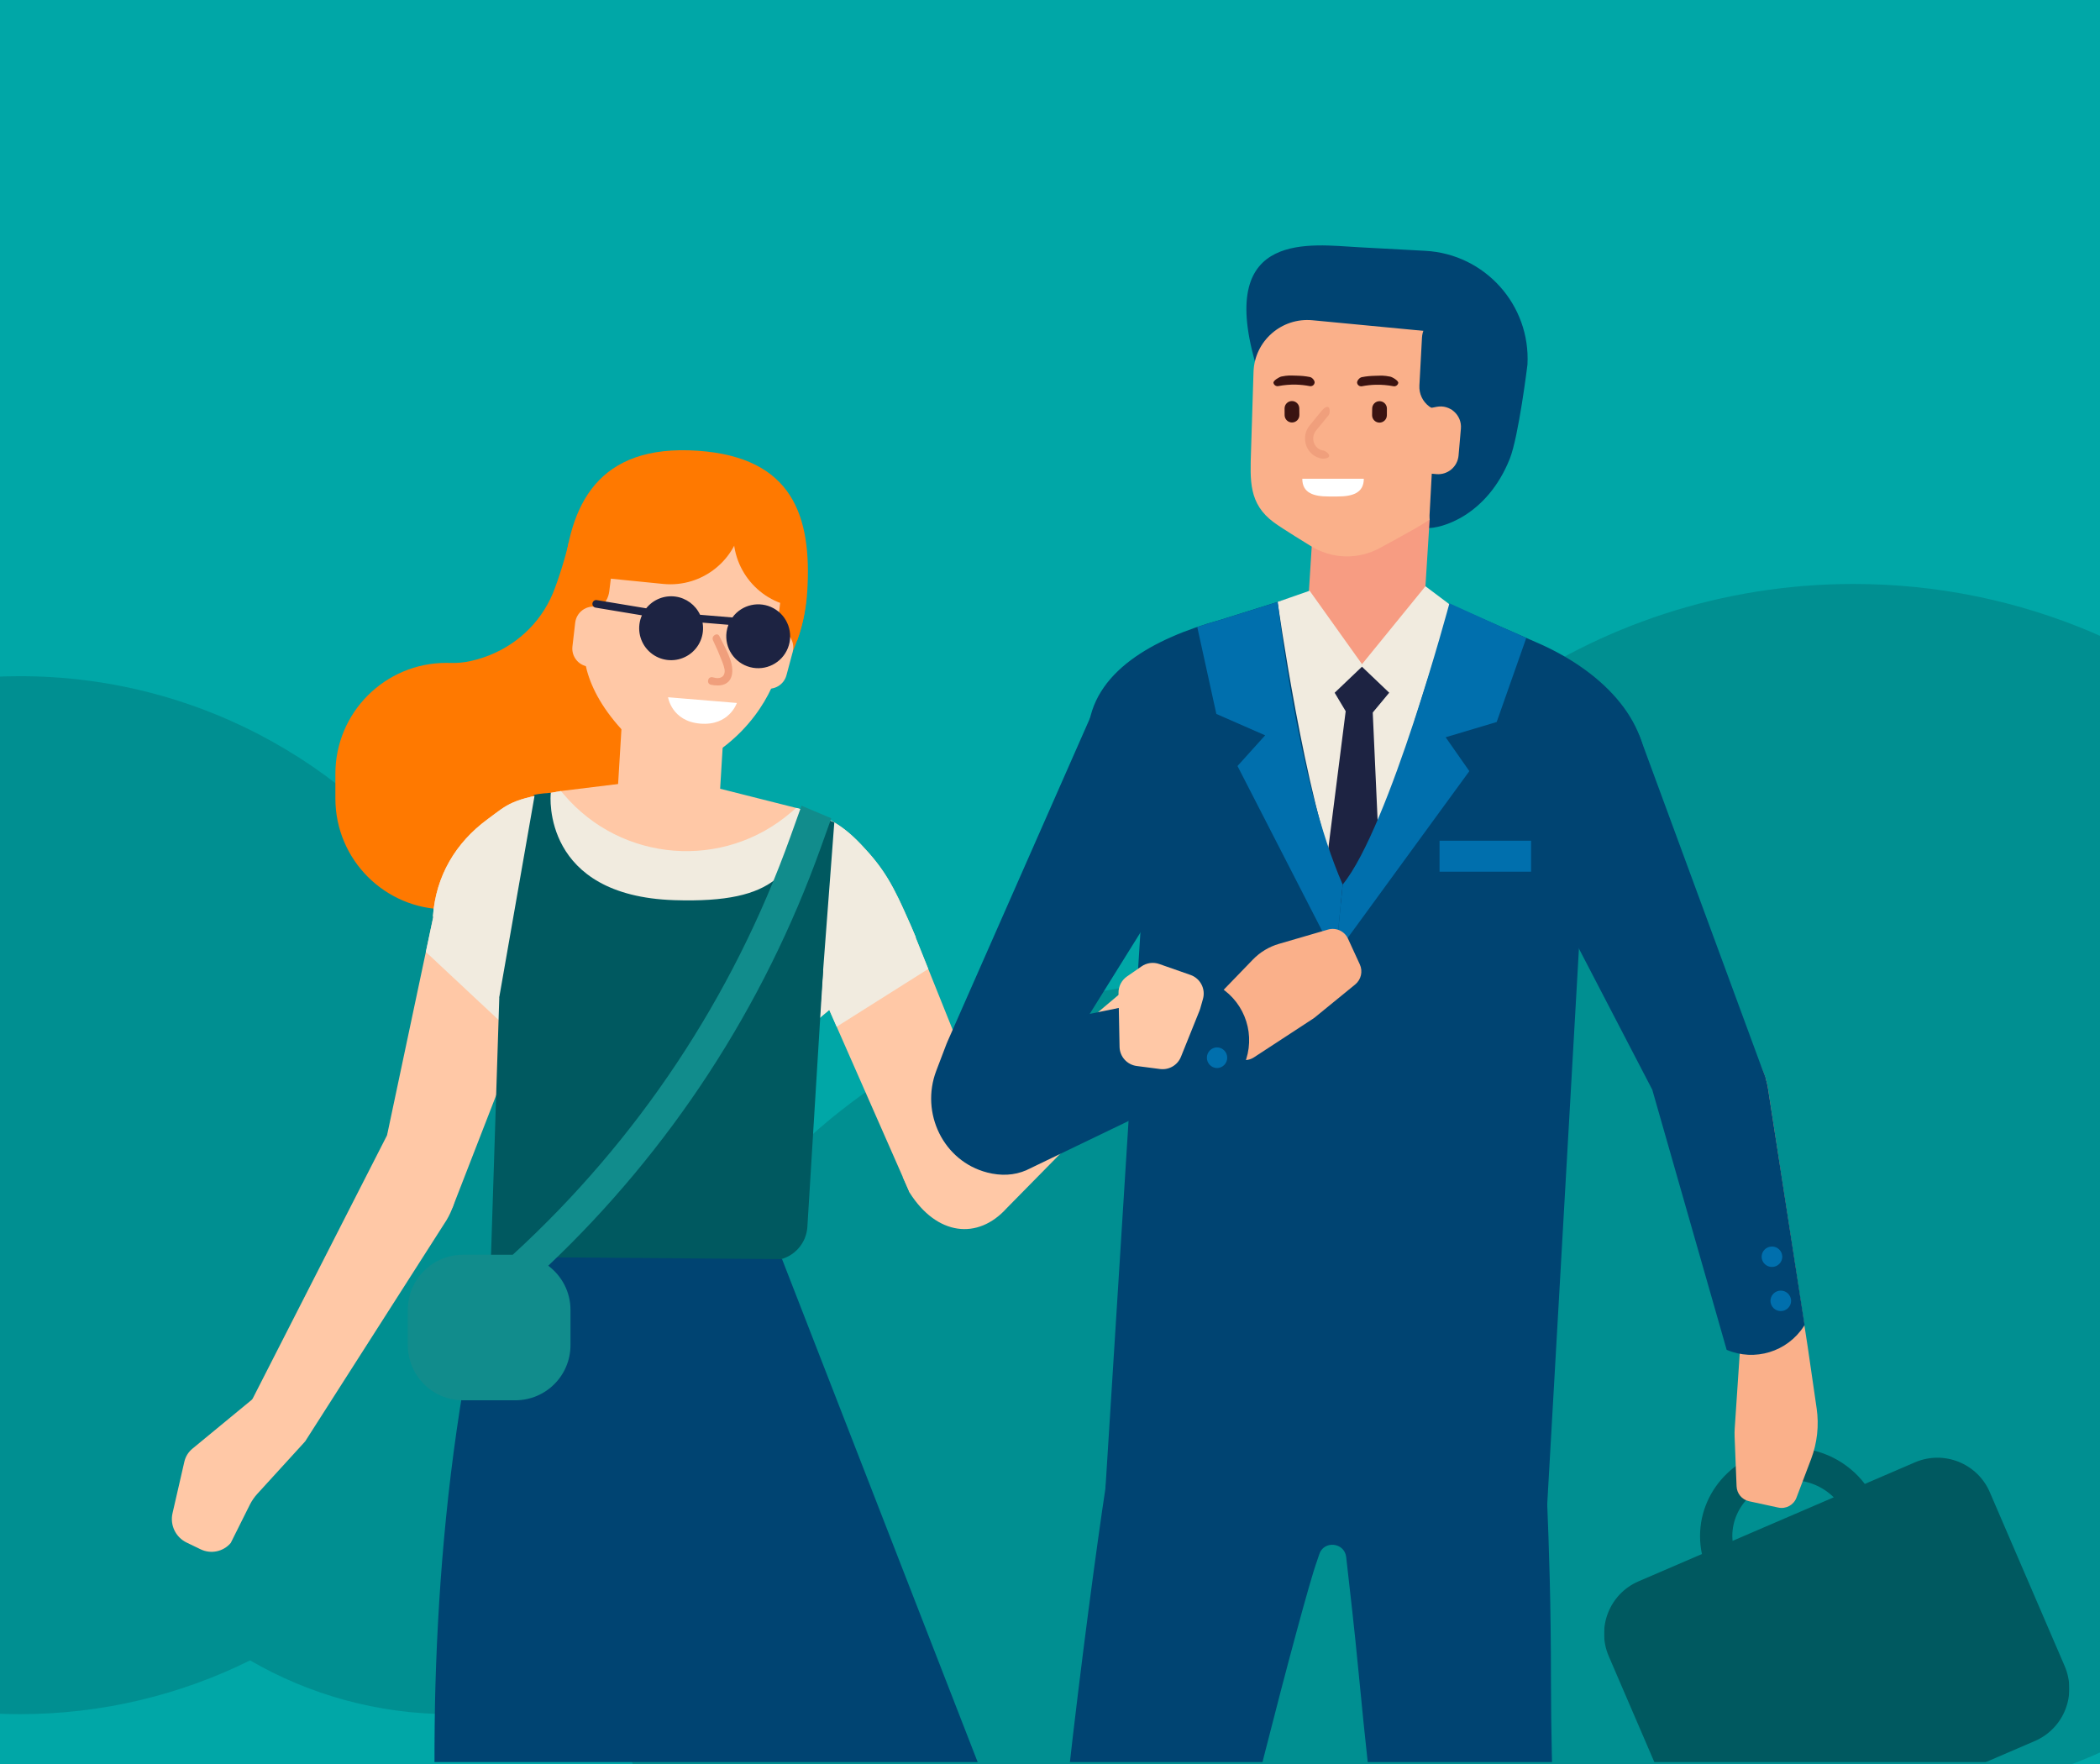
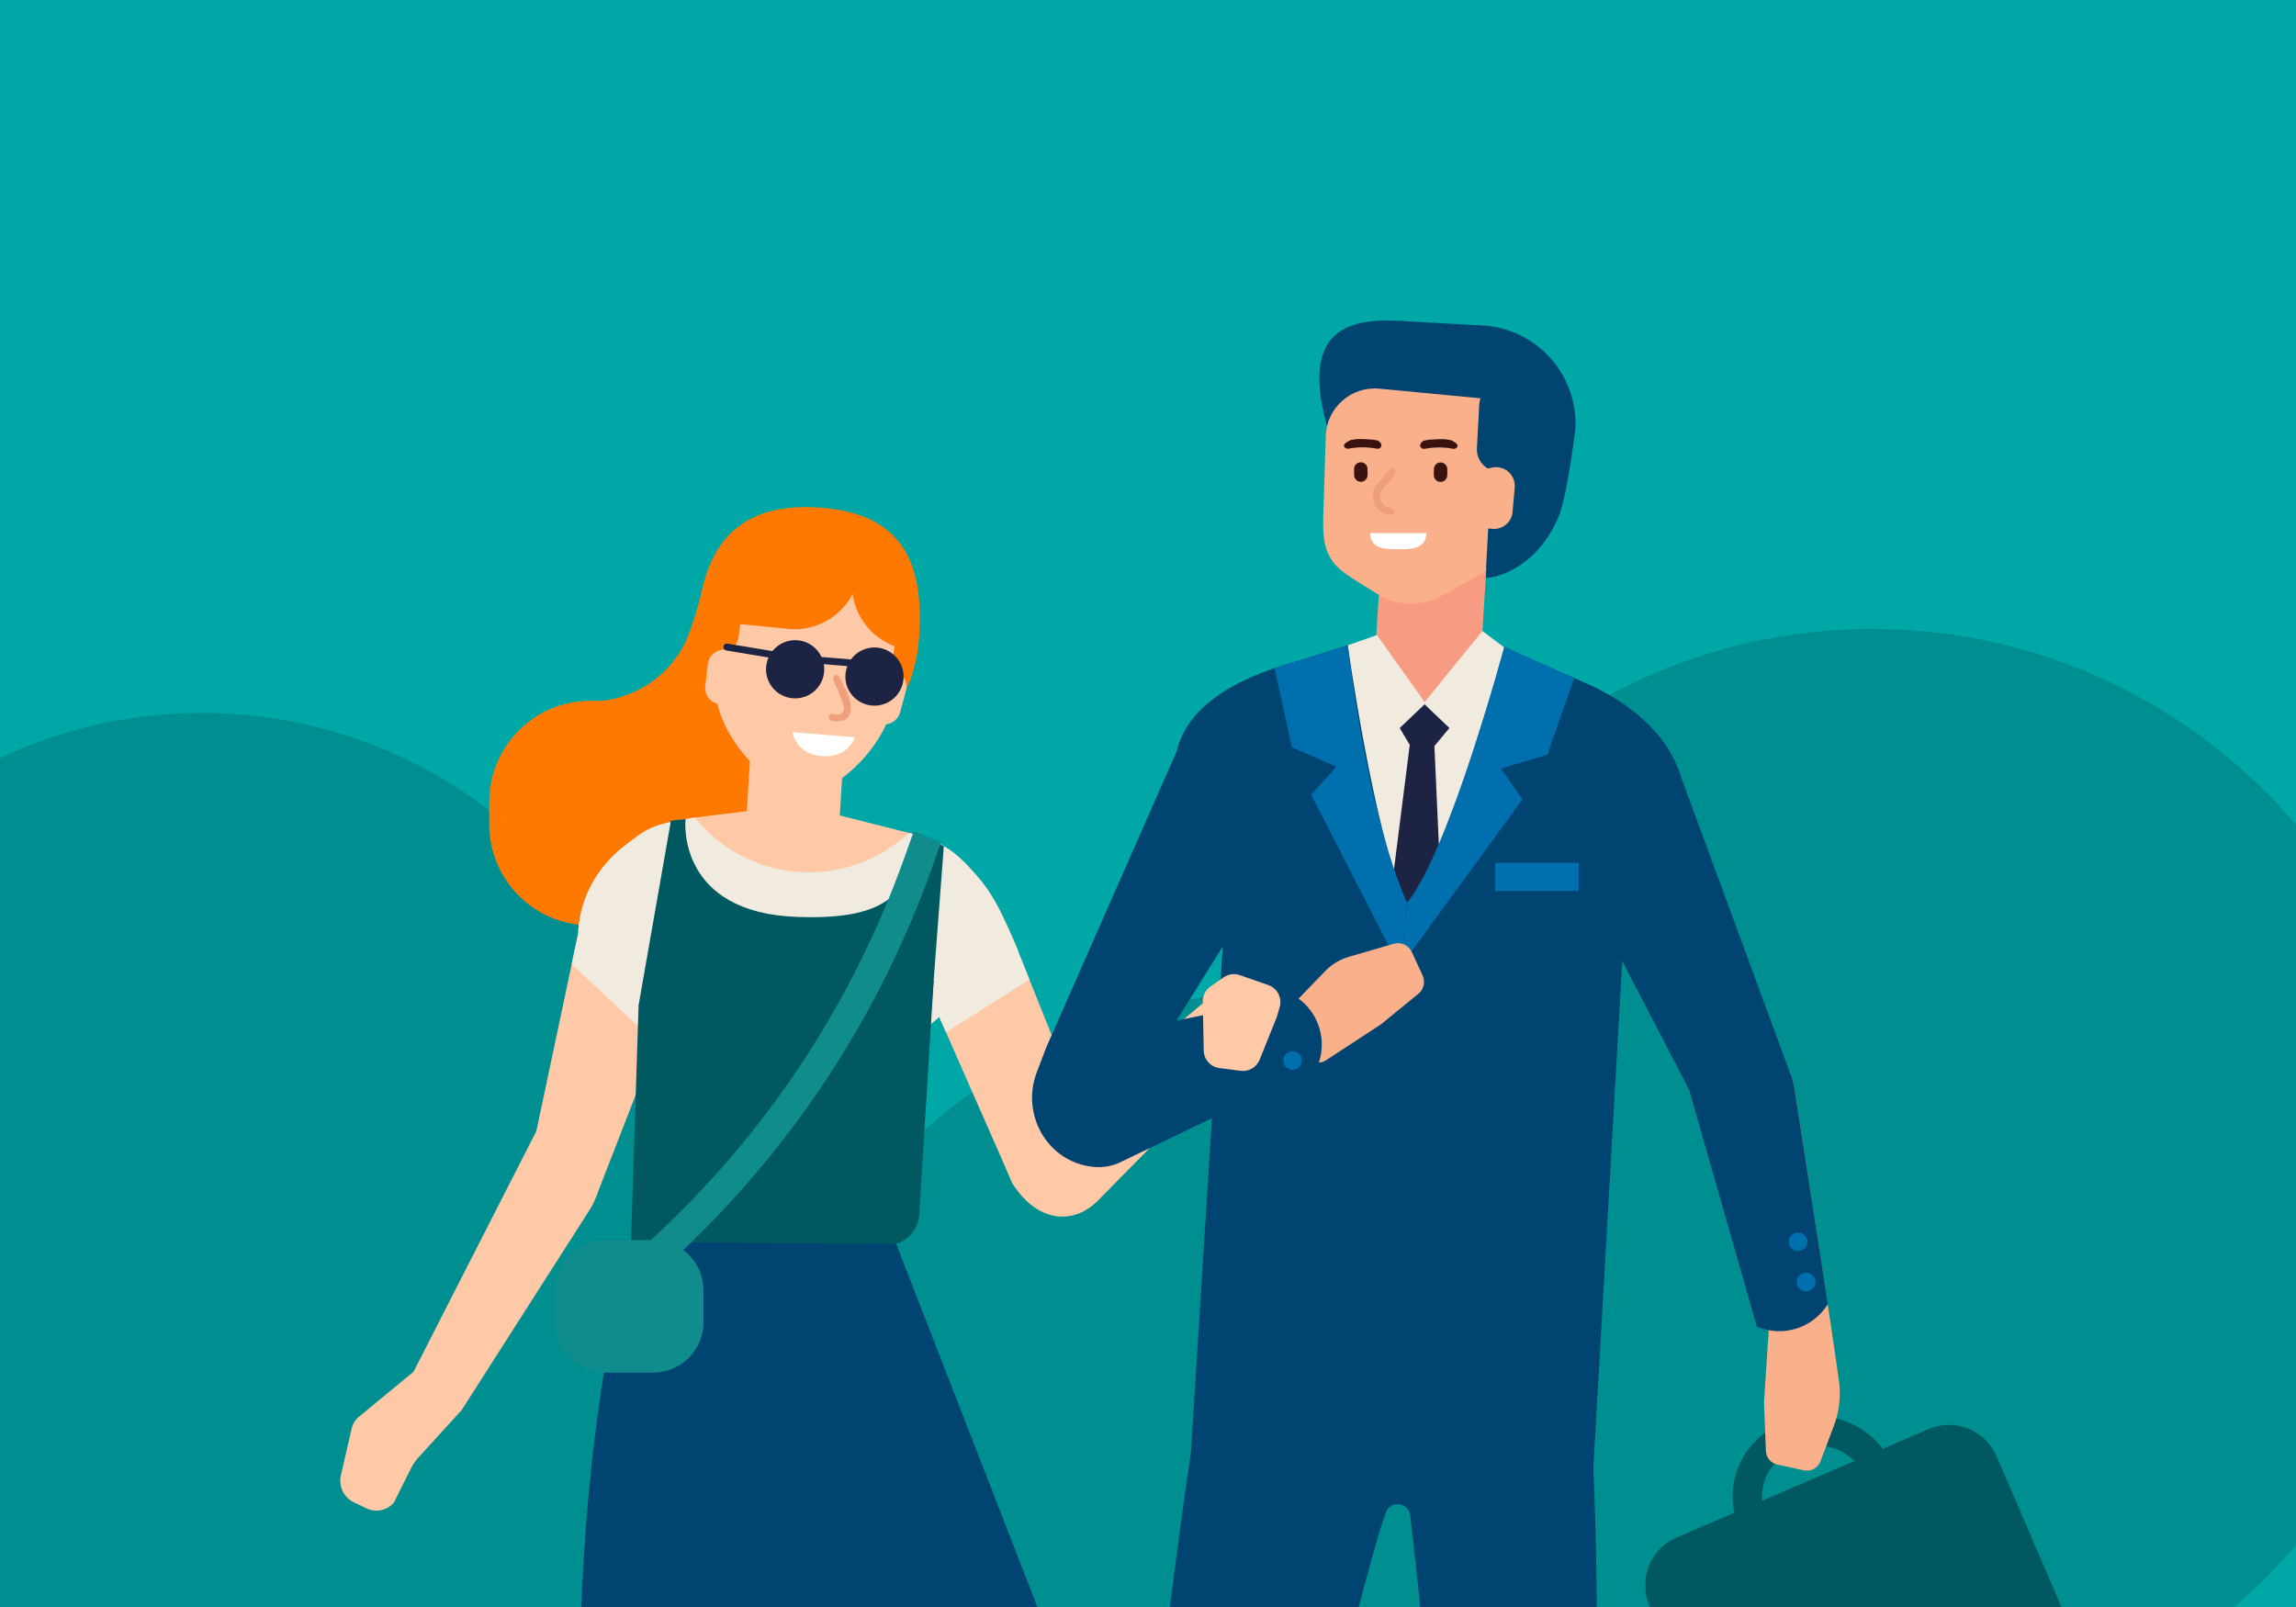
- <svg xmlns="http://www.w3.org/2000/svg" xmlns:xlink="http://www.w3.org/1999/xlink" width="375" height="315" viewBox="0 0 375 315">
+ <svg xmlns="http://www.w3.org/2000/svg" xmlns:xlink="http://www.w3.org/1999/xlink" width="450" height="315" viewBox="0 0 450 315">
  <defs>
-     <path id="a" d="M0-1h375v315H0z" />
+     <path id="a" d="M0 0h450v315H0z" />
    <path id="c" d="M.312.303h83.08v56.109H.311z" />
    <path id="e" d="M.166.247h89.433V99.16H.166z" />
    <path id="g" d="M.267.188h106.969V90.4H.267z" />
  </defs>
-   <g fill="none" fill-rule="evenodd" transform="translate(0 1)">
+   <g fill="none" fill-rule="evenodd">
    <mask id="b" fill="#fff">
      <use xlink:href="#a" />
    </mask>
    <use fill="#00A7A7" xlink:href="#a" />
    <g mask="url(#b)">
-       <path fill="#00A7A7" d="M-18 313.65h410.876V40H-18z" />
-       <path fill="#005960" fill-opacity=".3" d="M330.982 103.279c-46.96 0-86.98 29.705-102.299 71.35-3.69-.378-7.435-.573-11.225-.573-28.022 0-53.57 10.58-72.876 27.96-11.533-23.353-35.444-39.496-63.166-39.86-16.507-25.519-45.213-42.41-77.867-42.41-51.184 0-92.677 41.494-92.677 92.677 0 51.184 41.493 92.677 92.677 92.677 14.765 0 28.72-3.459 41.108-9.601 10.528 6.104 22.756 9.6 35.8 9.6 10.397 0 20.273-2.221 29.185-6.212 7.68 52.663 53.022 93.108 107.816 93.108 46.96 0 86.98-29.705 102.299-71.35 3.69.378 7.435.572 11.225.572 60.182 0 108.97-48.787 108.97-108.969 0-60.182-48.788-108.97-108.97-108.97" />
-       <path fill="#004472" d="M254.758 93.293l-22.336-4.444-8.33-25.312c-6.634-23.537 10.09-20.844 18.476-20.392l11.953.645c10.648.574 18.814 9.67 18.24 20.319 0 0-1.575 12.861-3.167 16.838-4.064 10.15-12.214 12.488-14.836 12.346" />
-       <g transform="translate(286.133 257.238)">
+       <path fill="#00A7A7" d="M18 333.65h410.876V60H18z" />
+       <path fill="#005960" fill-opacity=".3" d="M366.982 123.279c-46.96 0-86.98 29.705-102.299 71.35-3.69-.378-7.435-.573-11.225-.573-28.022 0-53.57 10.58-72.876 27.96-11.533-23.353-35.444-39.496-63.166-39.86-16.507-25.519-45.213-42.41-77.867-42.41-51.184 0-92.677 41.494-92.677 92.677 0 51.184 41.493 92.677 92.677 92.677 14.765 0 28.72-3.459 41.108-9.601 10.528 6.104 22.756 9.6 35.8 9.6 10.397 0 20.273-2.221 29.185-6.212 7.68 52.663 53.022 93.108 107.816 93.108 46.96 0 86.98-29.705 102.299-71.35 3.69.378 7.435.572 11.225.572 60.182 0 108.97-48.787 108.97-108.969 0-60.182-48.788-108.97-108.97-108.97" />
+       <path fill="#004472" d="M290.758 113.293l-22.336-4.444-8.33-25.312c-6.634-23.537 10.09-20.844 18.476-20.392l11.953.645c10.648.574 18.814 9.67 18.24 20.319 0 0-1.575 12.861-3.167 16.838-4.064 10.15-12.214 12.488-14.836 12.346" />
+       <g transform="translate(322.133 277.238)">
        <mask id="d" fill="#fff">
          <use xlink:href="#c" />
        </mask>
        <path fill="#005960" d="M82.56 39.28L69.187 8.219c-2.222-5.157-8.208-7.54-13.37-5.322l-8.945 3.853C43.904 2.846 39.124.303 33.74.303c-8.985 0-16.295 7.072-16.295 15.766 0 1.094.117 2.167.34 3.197L6.466 24.142c-5.162 2.218-7.545 8.21-5.323 13.367l13.371 31.063c2.222 5.164 8.208 7.548 13.37 5.322l49.352-21.239c5.161-2.225 7.545-8.21 5.322-13.374M23.207 16.069c0-5.517 4.725-10.004 10.533-10.004 2.976 0 5.663 1.18 7.58 3.075l-18.068 7.778a9.451 9.451 0 0 1-.045-.85" mask="url(#d)" />
      </g>
-       <path fill="#FF7900" d="M128.79 130.178l-25.598-24.676-1.613-9.79c-.392 2.118-1.907 6.949-2.826 9.169-2.316 5.594-6.902 9.628-12.331 11.49-3.542 1.213-5.335 1-6.727 1-10.938 0-19.806 8.868-19.806 19.808v4.4c0 10.94 8.868 19.806 19.806 19.806 8.862 0 32.276-3.14 34.806-11.17l14.289-20.037z" />
-       <path fill="#FFC8A6" d="M179.779 214.738l33.588-34.138-8.13-8.577-44.034 37.134 1.257 2.859c4.835 7.613 12.136 8.477 17.319 2.722M79.751 216.863l-25.267 39.54-10.591-5.243 26.68-52.288 3.546-.605c6.99 3.328 9.6 11.948 5.632 18.596" />
-       <path fill="#FAB08A" d="M322.796 239.442l-12.028-.267-.996 14.88c-.033.497-.04.994-.02 1.49l.352 8.874a2.834 2.834 0 0 0 2.227 2.658l5.214 1.13a2.824 2.824 0 0 0 3.252-1.764l2.616-6.9a18.166 18.166 0 0 0 .988-9.046l-1.605-11.055z" />
-       <path fill="#FFC8A6" d="M46.074 248.041L34.352 257.7a4.215 4.215 0 0 0-1.428 2.305l-2.116 9.212a4.66 4.66 0 0 0 2.509 5.235l2.508 1.21a4.49 4.49 0 0 0 5.376-1.13l3.406-6.82a8.65 8.65 0 0 1 1.303-1.91l8.574-9.398-8.41-8.362zM69.117 201.724l11.657 13.015 19.618-50.502c2.31-6.122-.932-12.935-7.137-14.995-6.102-2.024-12.681 1.34-14.61 7.469l-9.528 45.013zM178.604 204.036l-16.143 7.98-21.247-48.297c-2.421-5.085-2.26-9.78 3.736-12.388 5.896-2.564 15.803 8.174 17.851 13.317l15.803 39.388z" />
-       <path fill="#004472" d="M274.292 113.679l-28.778-12.641-27.595 8.65c-11.958 3.305-22.885 9.282-23.63 19.986l12.164 28.131 29.709 19.763 38.908-13.302 18.889-26.13c.748-10.752-8.337-19.599-19.667-24.457" />
-       <path fill="#FFC8A6" d="M142.174 143.272l-21.787-5.496-20.22 2.478c-9.039 1.483-9.31 2.247-13.151 5.077-5.594 4.12-9.198 10.048-9.705 17.307l11.851 14.39 22.709 31.416 34.47-27.642 17.197-14.433c-3.78-8.873-5.285-11.848-9.807-16.601-3.585-3.767-6.513-5.229-11.557-6.496" />
-       <path fill="#F1EBDF" d="M165.76 172.023l-2.256-5.625.034-.029a194.2 194.2 0 0 0-.733-1.707c-.071-.18-.149-.36-.234-.54-3.104-7.166-4.726-10.033-8.84-14.354-3.585-3.767-6.514-5.229-11.557-6.503l-.888.77c-12.06 10.393-30.282 8.974-40.591-3.161l-.528-.62c-9.039 1.483-9.31 2.247-13.151 5.077-5.594 4.12-9.198 10.047-9.705 17.307l.062.08-1.329 6.273 15.448 14.447 1.741-.778 18.638 25.784 34.47-27.642 1.744-1.462 1.322 3.003 16.353-10.32z" />
-       <path fill="#FAB08A" d="M315.665 193.067l7.13 46.375-11.415 3.061-16.33-58.518 4.102-1.166c7.449-2.11 15.102 2.636 16.513 10.248" />
-       <path fill="#004472" d="M295.05 193.593l20.241-2.03-22.375-60.765c-2.225-5.43-10.834-9.977-16.791-7.282-5.858 2.65-8.943 16.111-6.423 21.311l25.347 48.766z" />
-       <path fill="#004472" d="M295.05 193.593l13.283 46.447a11.19 11.19 0 0 0 13.788-4.22l.13-.203-6.586-42.55c-1.411-7.612-9.064-12.358-16.512-10.248l-4.104 10.774zM242.963 117.752l-37.11 12.585-8.451 134.442c22.573.014 39.193-17.869 40-40.642l5.561-106.385z" />
-       <path fill="#004472" d="M276.252 268.294l7.624-133.636-40.697-18.83-1.315.459-4.6 108.297c-.89 22.665 16.633 41.887 38.988 43.71l-1.456-.058 1.456.058z" />
-       <path fill="#F79C82" d="M233.06 115.252l1.638-25.971 20.695.93-1.637 25.97c-.129 2.853-20.805 1.517-20.696-.929" />
-       <g transform="translate(188.376 214.491)">
+       <path fill="#FF7900" d="M164.79 150.178l-25.598-24.676-1.613-9.79c-.392 2.118-1.907 6.949-2.826 9.169-2.316 5.594-6.902 9.628-12.331 11.49-3.542 1.213-5.335 1-6.727 1-10.938 0-19.806 8.868-19.806 19.808v4.4c0 10.94 8.868 19.806 19.806 19.806 8.862 0 32.276-3.14 34.806-11.17l14.289-20.037z" />
+       <path fill="#FFC8A6" d="M215.779 234.738l33.588-34.138-8.13-8.577-44.034 37.134 1.257 2.859c4.835 7.613 12.136 8.477 17.319 2.722M115.751 236.863l-25.267 39.54-10.591-5.243 26.68-52.288 3.546-.605c6.99 3.328 9.6 11.948 5.632 18.596" />
+       <path fill="#FAB08A" d="M358.796 259.442l-12.028-.267-.996 14.88c-.033.497-.04.994-.02 1.49l.352 8.874a2.834 2.834 0 0 0 2.227 2.658l5.214 1.13a2.824 2.824 0 0 0 3.252-1.764l2.616-6.9a18.166 18.166 0 0 0 .988-9.046l-1.605-11.055z" />
+       <path fill="#FFC8A6" d="M82.074 268.041L70.352 277.7a4.215 4.215 0 0 0-1.428 2.305l-2.116 9.212a4.66 4.66 0 0 0 2.509 5.235l2.508 1.21a4.49 4.49 0 0 0 5.376-1.13l3.406-6.82a8.65 8.65 0 0 1 1.303-1.91l8.574-9.398-8.41-8.362zM105.117 221.724l11.657 13.015 19.618-50.502c2.31-6.122-.932-12.935-7.137-14.995-6.102-2.024-12.681 1.34-14.61 7.469l-9.528 45.013zM214.604 224.036l-16.143 7.98-21.247-48.297c-2.421-5.085-2.26-9.78 3.736-12.388 5.896-2.564 15.803 8.174 17.851 13.317l15.803 39.388z" />
+       <path fill="#004472" d="M310.292 133.679l-28.778-12.641-27.595 8.65c-11.958 3.305-22.885 9.282-23.63 19.986l12.164 28.131 29.709 19.763 38.908-13.302 18.889-26.13c.748-10.752-8.337-19.599-19.667-24.457" />
+       <path fill="#FFC8A6" d="M178.174 163.272l-21.787-5.496-20.22 2.478c-9.039 1.483-9.31 2.247-13.151 5.077-5.594 4.12-9.198 10.048-9.705 17.307l11.851 14.39 22.709 31.416 34.47-27.642 17.197-14.433c-3.78-8.873-5.285-11.848-9.807-16.601-3.585-3.767-6.513-5.229-11.557-6.496" />
+       <path fill="#F1EBDF" d="M201.76 192.023l-2.256-5.625.034-.029a194.2 194.2 0 0 0-.733-1.707c-.071-.18-.149-.36-.234-.54-3.104-7.166-4.726-10.033-8.84-14.354-3.585-3.767-6.514-5.229-11.557-6.503l-.888.77c-12.06 10.393-30.282 8.974-40.591-3.161l-.528-.62c-9.039 1.483-9.31 2.247-13.151 5.077-5.594 4.12-9.198 10.047-9.705 17.307l.062.08-1.329 6.273 15.448 14.447 1.741-.778 18.638 25.784 34.47-27.642 1.744-1.462 1.322 3.003 16.353-10.32z" />
+       <path fill="#FAB08A" d="M351.665 213.067l7.13 46.375-11.415 3.061-16.33-58.518 4.102-1.166c7.449-2.11 15.102 2.636 16.513 10.248" />
+       <path fill="#004472" d="M331.05 213.593l20.241-2.03-22.375-60.765c-2.225-5.43-10.834-9.977-16.791-7.282-5.858 2.65-8.943 16.111-6.423 21.311l25.347 48.766z" />
+       <path fill="#004472" d="M331.05 213.593l13.283 46.447a11.19 11.19 0 0 0 13.788-4.22l.13-.203-6.586-42.55c-1.411-7.612-9.064-12.358-16.512-10.248l-4.104 10.774zM278.963 137.752l-37.11 12.585-8.451 134.442c22.573.014 39.193-17.869 40-40.642l5.561-106.385z" />
+       <path fill="#004472" d="M312.252 288.294l7.624-133.636-40.697-18.83-1.315.459-4.6 108.297c-.89 22.665 16.633 41.887 38.988 43.71l-1.456-.058 1.456.058z" />
+       <path fill="#F79C82" d="M269.06 135.252l1.638-25.971 20.695.93-1.637 25.97c-.129 2.853-20.805 1.517-20.696-.929" />
+       <g transform="translate(224.376 234.491)">
        <mask id="f" fill="#fff">
          <use xlink:href="#e" />
        </mask>
        <path fill="#004472" d="M29.798 130.945c-.152-3.868 14.554-60.995 16.97-67.578.152-.418.294-.843.43-1.282.786-2.55 4.517-2.175 4.817.476.712 6.287 1.492 13.014 2.142 19.856 2.468 26 5.908 53 6.105 53.98l.464.1a43.952 43.952 0 0 0 28.873-3.262c-.066-12.07-1.013-32.057-1.014-48.333 0-27.902-1.439-41.542-1.357-53.83.082-12.293-18.003-6.913-28.734-1.735 3.73-11.898 5.572-22.19 1.082-26.828-9.895-10.227-43.508 16.04-49.666 42.55-1.327 5.719-10.932 77.502-9.622 85.814" mask="url(#f)" />
      </g>
-       <path fill="#F1EBDF" d="M240.926 156.437a162.26 162.26 0 0 0 15.071-42.14l-9.932 4.093-3.102-.638-14.814-11.271s4.912 35.257 11.08 50.1l.655 1.498.158.05.884-1.692z" />
-       <path fill="#004472" d="M189.099 188.861l-20.023-3.6 25.594-58.093c2.642-5.25 13.03-9.844 18.76-6.693 5.633 3.099 7.66 16.754 4.742 21.745L189.1 188.861z" />
-       <path fill="#1D2342" d="M240.365 126.109l-6.139-10.282 16.656 3.494-5.794 6.968c-.862 2.21-4.035 2.089-4.723-.18" />
-       <path fill="#F1EBDF" d="M243.408 117.865l-9.757 9.303-5.502-20.687 5.713-1.99z" />
-       <path fill="#F1EBDF" d="M243.004 117.865l9.756 9.303 6.374-20.032-4.59-3.449z" />
-       <path fill="#1D2342" d="M246.54 157.379l-10.762 4.344 4.548-35.917 4.805.375" />
-       <path fill="#FAB08A" d="M253.187 93.097c-1.633.968-6.641 3.688-6.641 3.688-4.023 2.233-8.798 2.083-12.672-.4 0 0-4.866-2.973-6.396-4.098-4.51-3.316-4.246-7.477-4.08-12.756l.444-14.105c.175-5.533 5.008-9.768 10.545-9.238l23.25 2.22 3.421 23.995c-.166 5.279-3.239 7.952-7.871 10.694" />
-       <path fill="#005960" d="M138.958 223.972l-51.61 9.55 1.814-56.494 57.827-4.797-2.817 45.878a6.391 6.391 0 0 1-5.214 5.863" />
-       <g transform="translate(77.304 223.25)">
+       <path fill="#F1EBDF" d="M276.926 176.437a162.26 162.26 0 0 0 15.071-42.14l-9.932 4.093-3.102-.638-14.814-11.271s4.912 35.257 11.08 50.1l.655 1.498.158.05.884-1.692z" />
+       <path fill="#004472" d="M225.099 208.861l-20.023-3.6 25.594-58.093c2.642-5.25 13.03-9.844 18.76-6.693 5.633 3.099 7.66 16.754 4.742 21.745L225.1 208.861z" />
+       <path fill="#1D2342" d="M276.365 146.109l-6.139-10.282 16.656 3.494-5.794 6.968c-.862 2.21-4.035 2.089-4.723-.18" />
+       <path fill="#F1EBDF" d="M279.408 137.865l-9.757 9.303-5.502-20.687 5.713-1.99z" />
+       <path fill="#F1EBDF" d="M279.004 137.865l9.756 9.303 6.374-20.032-4.59-3.449z" />
+       <path fill="#1D2342" d="M282.54 177.379l-10.762 4.344 4.548-35.917 4.805.375" />
+       <path fill="#FAB08A" d="M289.187 113.097c-1.633.968-6.641 3.688-6.641 3.688-4.023 2.233-8.798 2.083-12.672-.4 0 0-4.866-2.973-6.396-4.098-4.51-3.316-4.246-7.477-4.08-12.756l.444-14.105c.175-5.533 5.008-9.768 10.545-9.238l23.25 2.22 3.421 23.995c-.166 5.279-3.239 7.952-7.871 10.694" />
+       <path fill="#005960" d="M174.958 243.972l-51.61 9.55 1.814-56.494 57.827-4.797-2.817 45.878a6.391 6.391 0 0 1-5.214 5.863" />
+       <g transform="translate(113.304 243.25)">
        <mask id="h" fill="#fff">
          <use xlink:href="#g" />
        </mask>
        <path fill="#004472" d="M107.236 116.013c-2.773 37.854-49.507 62.277-87.25 58.258L7.16 172.91S-10.239 82.444 10.248.188l52.1.403 44.888 115.422z" mask="url(#h)" />
      </g>
-       <path fill="#004472" d="M264.227 86.594l.199-3.675a4.351 4.351 0 1 0-8.691-.468l-.461 8.55c-.043.801.137 1.56.48 2.226 3.217-1.548 6.104-3.814 8.473-6.633M262.276 66.047l.339-6.277a4.351 4.351 0 1 0-8.691-.468l-.461 8.55a4.352 4.352 0 0 0 5.864 4.311l-.55 2.402 8.449-.002.444-8.225-5.394-.291z" />
-       <path fill="#FAB08A" d="M256.5 83.664l-5.43-.474.93-10.664 4.544-.878c2.38-.462 4.541 1.485 4.33 3.903l-.418 4.794a3.652 3.652 0 0 1-3.955 3.32" />
-       <path fill="#006FAD" d="M257.064 154.658h16.341v-5.524h-16.341zM228.17 106.48l-10.231 3.207a72.62 72.62 0 0 0-4.142 1.277l3.41 15.527 8.712 3.817-4.938 5.48 17.521 34.132 1.26-12.964c-8.192-18.755-11.593-50.473-11.593-50.475" />
-       <path fill="#006FAD" d="M258.826 106.732l9.762 4.432a73.16 73.16 0 0 1 3.956 1.773l-5.28 14.994-9.113 2.722 4.231 6.05-23.827 32.67 1.208-12.417c8.372-10.263 19.062-50.222 19.063-50.224M318.266 223.439a1.846 1.846 0 0 1-3.691 0c0-1.023.826-1.844 1.846-1.844s1.845.821 1.845 1.844M319.842 231.318a1.846 1.846 0 0 1-3.691 0c0-1.023.825-1.851 1.845-1.851s1.846.828 1.846 1.851" />
-       <path fill="#FF7900" d="M144.143 104.754c-.888 13.644-10.401 24.949-22.755 24.15-12.353-.807-21.648-12.52-20.759-26.164.889-13.645 6.153-24.481 23.978-23.25 16.9 1.17 20.425 11.62 19.536 25.264" />
-       <path fill="#FFC8A6" d="M110.109 143.394l1.58-25.976 18.224.819-1.582 25.97c-.127 2.853-18.332 1.629-18.222-.813" />
-       <path fill="#FFC8A6" d="M126.59 134.19c-3.481 2.124-8.281 1.786-11.376-.872-10.366-8.887-11.328-16.25-10.987-20.704l1.786-18.291h24.968l10.233 5.672-1.56 15.332c-.342 4.454-3.84 13.245-13.064 18.863" />
-       <path fill="#FF7900" d="M118.41 103.272l-16.536-1.657 4.116-14.235 26.716 2.678-.192 1.774c-.763 7.04-7.059 12.146-14.104 11.44" />
-       <path fill="#FF7900" d="M142.002 107.36l.622-.572.244-13.138-11.526-2.58-.244 1.768c-.97 7.013 3.898 13.497 10.904 14.522" />
-       <path fill="#005960" d="M145.47 144.352c-4.145 10.162-6.357 15.989-25.045 15.391-23.556-.756-22.183-18.466-22.063-19.18-4.191.34-2.909.562-2.909.562l-6.29 35.903 22.708 31.416 34.47-27.642 2.641-34.945-3.513-1.505z" />
-       <path fill="#118C8C" d="M143.128 142.876l-1.971 5.502c-10.295 28.737-27.287 54.246-49.6 74.686h-8.891c-5.436 0-9.843 4.408-9.843 9.845v6.295c0 5.438 4.407 9.846 9.843 9.846h9.363c5.436 0 9.843-4.408 9.843-9.846v-6.295c0-3.233-1.563-6.085-3.967-7.886 21.794-20.67 38.444-46.137 48.676-74.7l1.864-5.2-5.317-2.247z" />
-       <path fill="#FF7900" d="M103.914 108.4l-2.578-.32 1.011-8.175 6.926.857-.474 3.828a4.38 4.38 0 0 1-4.885 3.81M139.54 104.848l-.473 3.828c-.278 2.246 1.092 4.278 3.249 4.778.939-2.515 1.478-5.224 1.722-8.049l-4.498-.557z" />
-       <path fill="#FFC8A6" d="M105.069 118.037l2.17-1.093.03-6.993-.085-2.382a3.244 3.244 0 0 0-4.469 2.62l-.494 4.25a3.245 3.245 0 0 0 2.848 3.598M136.464 121.874l-1.613-1.816 2.551-6.512.957-2.182a3.244 3.244 0 0 1 3.187 4.085l-1.106 4.13a3.246 3.246 0 0 1-3.976 2.295" />
-       <path fill="#FAB08A" d="M237.146 164.994l-8.75 2.549a10.559 10.559 0 0 0-4.674 2.816l-7.432 7.685a3.008 3.008 0 0 0-.256 3.874l3.822 5.172a3.004 3.004 0 0 0 4.056.727l10.6-6.929c.09-.057.175-.115.258-.187l7.23-5.905a3.005 3.005 0 0 0 .826-3.58l-2.113-4.595a2.997 2.997 0 0 0-3.567-1.627" />
-       <path fill="#004472" d="M169.076 185.26l48.792-9.96a11.188 11.188 0 0 1 4.33 13.756l-.091.216-38.793 18.675c-2.21.986-4.64 1.044-7.013.432-7.833-2.002-11.987-10.616-9.11-18.17l1.885-4.949z" />
-       <path fill="#FFC8A6" d="M203.835 171.576l-2.588 1.793a3.524 3.524 0 0 0-1.512 2.96l.185 9.601a3.52 3.52 0 0 0 3.07 3.428l4.174.54a3.527 3.527 0 0 0 3.719-2.182l3.324-8.26c.046-.116.087-.238.121-.354l.487-1.721a3.528 3.528 0 0 0-2.224-4.285l-5.58-1.952a3.508 3.508 0 0 0-3.176.432" />
-       <path fill="#006FAD" d="M219.146 187.875c0 1.022-.825 1.85-1.845 1.85a1.848 1.848 0 0 1 0-3.694c1.02 0 1.845.828 1.845 1.844" />
+       <path fill="#004472" d="M300.227 106.594l.199-3.675a4.351 4.351 0 1 0-8.691-.468l-.461 8.55c-.043.801.137 1.56.48 2.226 3.217-1.548 6.104-3.814 8.473-6.633M298.276 86.047l.339-6.277a4.351 4.351 0 1 0-8.691-.468l-.461 8.55a4.352 4.352 0 0 0 5.864 4.311l-.55 2.402 8.449-.002.444-8.225-5.394-.291z" />
+       <path fill="#FAB08A" d="M292.5 103.664l-5.43-.474.93-10.664 4.544-.878c2.38-.462 4.541 1.485 4.33 3.903l-.418 4.794a3.652 3.652 0 0 1-3.955 3.32" />
+       <path fill="#006FAD" d="M293.064 174.658h16.341v-5.524h-16.341zM264.17 126.48l-10.231 3.207a72.62 72.62 0 0 0-4.142 1.277l3.41 15.527 8.712 3.817-4.938 5.48 17.521 34.132 1.26-12.964c-8.192-18.755-11.593-50.473-11.593-50.475" />
+       <path fill="#006FAD" d="M294.826 126.732l9.762 4.432a73.16 73.16 0 0 1 3.956 1.773l-5.28 14.994-9.113 2.722 4.231 6.05-23.827 32.67 1.208-12.417c8.372-10.263 19.062-50.222 19.063-50.224M354.266 243.439a1.846 1.846 0 0 1-3.691 0c0-1.023.826-1.844 1.846-1.844s1.845.821 1.845 1.844M355.842 251.318a1.846 1.846 0 0 1-3.691 0c0-1.023.825-1.851 1.845-1.851s1.846.828 1.846 1.851" />
+       <path fill="#FF7900" d="M180.143 124.754c-.888 13.644-10.401 24.949-22.755 24.15-12.353-.807-21.648-12.52-20.759-26.164.889-13.645 6.153-24.481 23.978-23.25 16.9 1.17 20.425 11.62 19.536 25.264" />
+       <path fill="#FFC8A6" d="M146.109 163.394l1.58-25.976 18.224.819-1.582 25.97c-.127 2.853-18.332 1.629-18.222-.813" />
+       <path fill="#FFC8A6" d="M162.59 154.19c-3.481 2.124-8.281 1.786-11.376-.872-10.366-8.887-11.328-16.25-10.987-20.704l1.786-18.291h24.968l10.233 5.672-1.56 15.332c-.342 4.454-3.84 13.245-13.064 18.863" />
+       <path fill="#FF7900" d="M154.41 123.272l-16.536-1.657 4.116-14.235 26.716 2.678-.192 1.774c-.763 7.04-7.059 12.146-14.104 11.44" />
+       <path fill="#FF7900" d="M178.002 127.36l.622-.572.244-13.138-11.526-2.58-.244 1.768c-.97 7.013 3.898 13.497 10.904 14.522" />
+       <path fill="#005960" d="M181.47 164.352c-4.145 10.162-6.357 15.989-25.045 15.391-23.556-.756-22.183-18.466-22.063-19.18-4.191.34-2.909.562-2.909.562l-6.29 35.903 22.708 31.416 34.47-27.642 2.641-34.945-3.513-1.505z" />
+       <path fill="#118C8C" d="M179.128 162.876l-1.971 5.502c-10.295 28.737-27.287 54.246-49.6 74.686h-8.891c-5.436 0-9.843 4.408-9.843 9.845v6.295c0 5.438 4.407 9.846 9.843 9.846h9.363c5.436 0 9.843-4.408 9.843-9.846v-6.295c0-3.233-1.563-6.085-3.967-7.886 21.794-20.67 38.444-46.137 48.676-74.7l1.864-5.2-5.317-2.247z" />
+       <path fill="#FF7900" d="M139.914 128.4l-2.578-.32 1.011-8.175 6.926.857-.474 3.828a4.38 4.38 0 0 1-4.885 3.81M175.54 124.848l-.473 3.828c-.278 2.246 1.092 4.278 3.249 4.778.939-2.515 1.478-5.224 1.722-8.049l-4.498-.557z" />
+       <path fill="#FFC8A6" d="M141.069 138.037l2.17-1.093.03-6.993-.085-2.382a3.244 3.244 0 0 0-4.469 2.62l-.494 4.25a3.245 3.245 0 0 0 2.848 3.598M172.464 141.874l-1.613-1.816 2.551-6.512.957-2.182a3.244 3.244 0 0 1 3.187 4.085l-1.106 4.13a3.246 3.246 0 0 1-3.976 2.295" />
+       <path fill="#FAB08A" d="M273.146 184.994l-8.75 2.549a10.559 10.559 0 0 0-4.674 2.816l-7.432 7.685a3.008 3.008 0 0 0-.256 3.874l3.822 5.172a3.004 3.004 0 0 0 4.056.727l10.6-6.929c.09-.057.175-.115.258-.187l7.23-5.905a3.005 3.005 0 0 0 .826-3.58l-2.113-4.595a2.997 2.997 0 0 0-3.567-1.627" />
+       <path fill="#004472" d="M205.076 205.26l48.792-9.96a11.188 11.188 0 0 1 4.33 13.756l-.091.216-38.793 18.675c-2.21.986-4.64 1.044-7.013.432-7.833-2.002-11.987-10.616-9.11-18.17l1.885-4.949z" />
+       <path fill="#FFC8A6" d="M239.835 191.576l-2.588 1.793a3.524 3.524 0 0 0-1.512 2.96l.185 9.601a3.52 3.52 0 0 0 3.07 3.428l4.174.54a3.527 3.527 0 0 0 3.719-2.182l3.324-8.26c.046-.116.087-.238.121-.354l.487-1.721a3.528 3.528 0 0 0-2.224-4.285l-5.58-1.952a3.508 3.508 0 0 0-3.176.432" />
+       <path fill="#006FAD" d="M255.146 207.875c0 1.022-.825 1.85-1.845 1.85a1.848 1.848 0 0 1 0-3.694c1.02 0 1.845.828 1.845 1.844" />
      <g>
-         <path fill="#FFF" d="M119.295 123.51s.64 4.284 5.747 4.707c5.186.43 6.54-3.688 6.54-3.688l-12.287-1.019z" />
-         <path fill="#1D2342" d="M106.58 106.163l8.811 1.463a5.696 5.696 0 0 1 5.21-2.096 5.694 5.694 0 0 1 4.41 3.251l5.772.481a5.703 5.703 0 1 1-1.042 2.6c.06-.452.178-.883.336-1.292l-4.62-.385a5.704 5.704 0 1 1-11.268.239 5.694 5.694 0 0 1 .44-1.544l-8.272-1.374a.68.68 0 0 1-.56-.783c.06-.371.407-.637.783-.56" />
-         <path fill="#F09F7C" d="M127.243 119.94c.38.102.775.196 1.165.13.603-.102.95-.478 1-1.147.04-.547-.321-1.447-.51-1.94a47.78 47.78 0 0 0-1.572-3.627c-.376-.781.763-1.53 1.143-.742.908 1.89 2.598 4.542 2.257 6.722-.311 1.998-2.08 2.305-3.783 1.932-.855-.187-.559-1.517.3-1.329" />
-         <path fill="#3A1311" d="M230.724 74.444a1.324 1.324 0 0 0 1.309-1.33l-.014-1.196a1.32 1.32 0 0 0-1.33-1.303 1.318 1.318 0 0 0-1.301 1.33l.007 1.196c.007.725.611 1.31 1.33 1.303M234.08 67.964a.724.724 0 0 0 .67-.588c.078-.396-.428-.97-.825-1.048-.882-.172-1.53-.224-2.433-.247-1.166-.03-1.492-.073-2.645.15-.398.076-1.522.743-1.443 1.139a.739.739 0 0 0 .853.578 14.944 14.944 0 0 1 3.186-.266c.825.023 1.65.113 2.453.27.064.012.12.016.185.012M246.326 74.468a1.324 1.324 0 0 1-1.309-1.33l.015-1.196a1.32 1.32 0 0 1 1.33-1.303 1.32 1.32 0 0 1 1.3 1.33l-.007 1.197a1.323 1.323 0 0 1-1.33 1.302M243.012 67.988a.73.73 0 0 1-.668-.588c-.078-.395.426-.97.824-1.048.882-.172 1.53-.224 2.433-.247 1.173-.03 1.493-.073 2.645.15.398.075 1.522.743 1.443 1.139a.739.739 0 0 1-.853.578 14.874 14.874 0 0 0-3.186-.265c-.825.02-1.65.112-2.453.269a.727.727 0 0 1-.185.012" />
-         <path fill="#FFF" d="M238.838 87.656h-1.585c-2.596 0-4.7-.57-4.7-3.165h10.985c0 2.595-2.104 3.165-4.7 3.165" />
-         <path fill="#F09F7C" d="M235.155 80.624c.277.128.611.242.974.275.398.038 1.187-.076 1.223-.477.035-.401-.69-.94-1.088-.975-.391-.037-.825-.316-.96-.42a2.204 2.204 0 0 1-.797-1.5 2.242 2.242 0 0 1 .498-1.638l2.226-2.716c.256-.312.32-1.19.007-1.444-.313-.256-.882.207-1.138.519l-2.225 2.716a3.66 3.66 0 0 0-.818 2.707c.1.983.569 1.87 1.337 2.495.057.045.348.268.76.458" />
+         <path fill="#FFF" d="M155.295 143.51s.64 4.284 5.747 4.707c5.186.43 6.54-3.688 6.54-3.688l-12.287-1.019z" />
+         <path fill="#1D2342" d="M142.58 126.163l8.811 1.463a5.696 5.696 0 0 1 5.21-2.096 5.694 5.694 0 0 1 4.41 3.251l5.772.481a5.703 5.703 0 1 1-1.042 2.6c.06-.452.178-.883.336-1.292l-4.62-.385a5.704 5.704 0 1 1-11.268.239 5.694 5.694 0 0 1 .44-1.544l-8.272-1.374a.68.68 0 0 1-.56-.783c.06-.371.407-.637.783-.56" />
+         <path fill="#F09F7C" d="M163.243 139.94c.38.102.775.196 1.165.13.603-.102.95-.478 1-1.147.04-.547-.321-1.447-.51-1.94a47.78 47.78 0 0 0-1.572-3.627c-.376-.781.763-1.53 1.143-.742.908 1.89 2.598 4.542 2.257 6.722-.311 1.998-2.08 2.305-3.783 1.932-.855-.187-.559-1.517.3-1.329" />
+         <path fill="#3A1311" d="M266.724 94.444a1.324 1.324 0 0 0 1.309-1.33l-.014-1.196a1.32 1.32 0 0 0-1.33-1.303 1.318 1.318 0 0 0-1.301 1.33l.007 1.196c.007.725.611 1.31 1.33 1.303M270.08 87.964a.724.724 0 0 0 .67-.588c.078-.396-.428-.97-.825-1.048-.882-.172-1.53-.224-2.433-.247-1.166-.03-1.492-.073-2.645.15-.398.076-1.522.743-1.443 1.139a.739.739 0 0 0 .853.578 14.944 14.944 0 0 1 3.186-.266c.825.023 1.65.113 2.453.27.064.012.12.016.185.012M282.326 94.468a1.324 1.324 0 0 1-1.309-1.33l.015-1.196a1.32 1.32 0 0 1 1.33-1.303 1.32 1.32 0 0 1 1.3 1.33l-.007 1.197a1.323 1.323 0 0 1-1.33 1.302M279.012 87.988a.73.73 0 0 1-.668-.588c-.078-.395.426-.97.824-1.048.882-.172 1.53-.224 2.433-.247 1.173-.03 1.493-.073 2.645.15.398.075 1.522.743 1.443 1.139a.739.739 0 0 1-.853.578 14.874 14.874 0 0 0-3.186-.265c-.825.02-1.65.112-2.453.269a.727.727 0 0 1-.185.012" />
+         <path fill="#FFF" d="M274.838 107.656h-1.585c-2.596 0-4.7-.57-4.7-3.165h10.985c0 2.595-2.104 3.165-4.7 3.165" />
+         <path fill="#F09F7C" d="M271.155 100.624c.277.128.611.242.974.275.398.038 1.187-.076 1.223-.477.035-.401-.69-.94-1.088-.975-.391-.037-.825-.316-.96-.42a2.204 2.204 0 0 1-.797-1.5 2.242 2.242 0 0 1 .498-1.638l2.226-2.716c.256-.312.32-1.19.007-1.444-.313-.256-.882.207-1.138.519l-2.225 2.716a3.66 3.66 0 0 0-.818 2.707c.1.983.569 1.87 1.337 2.495.057.045.348.268.76.458" />
      </g>
    </g>
  </g>
</svg>
